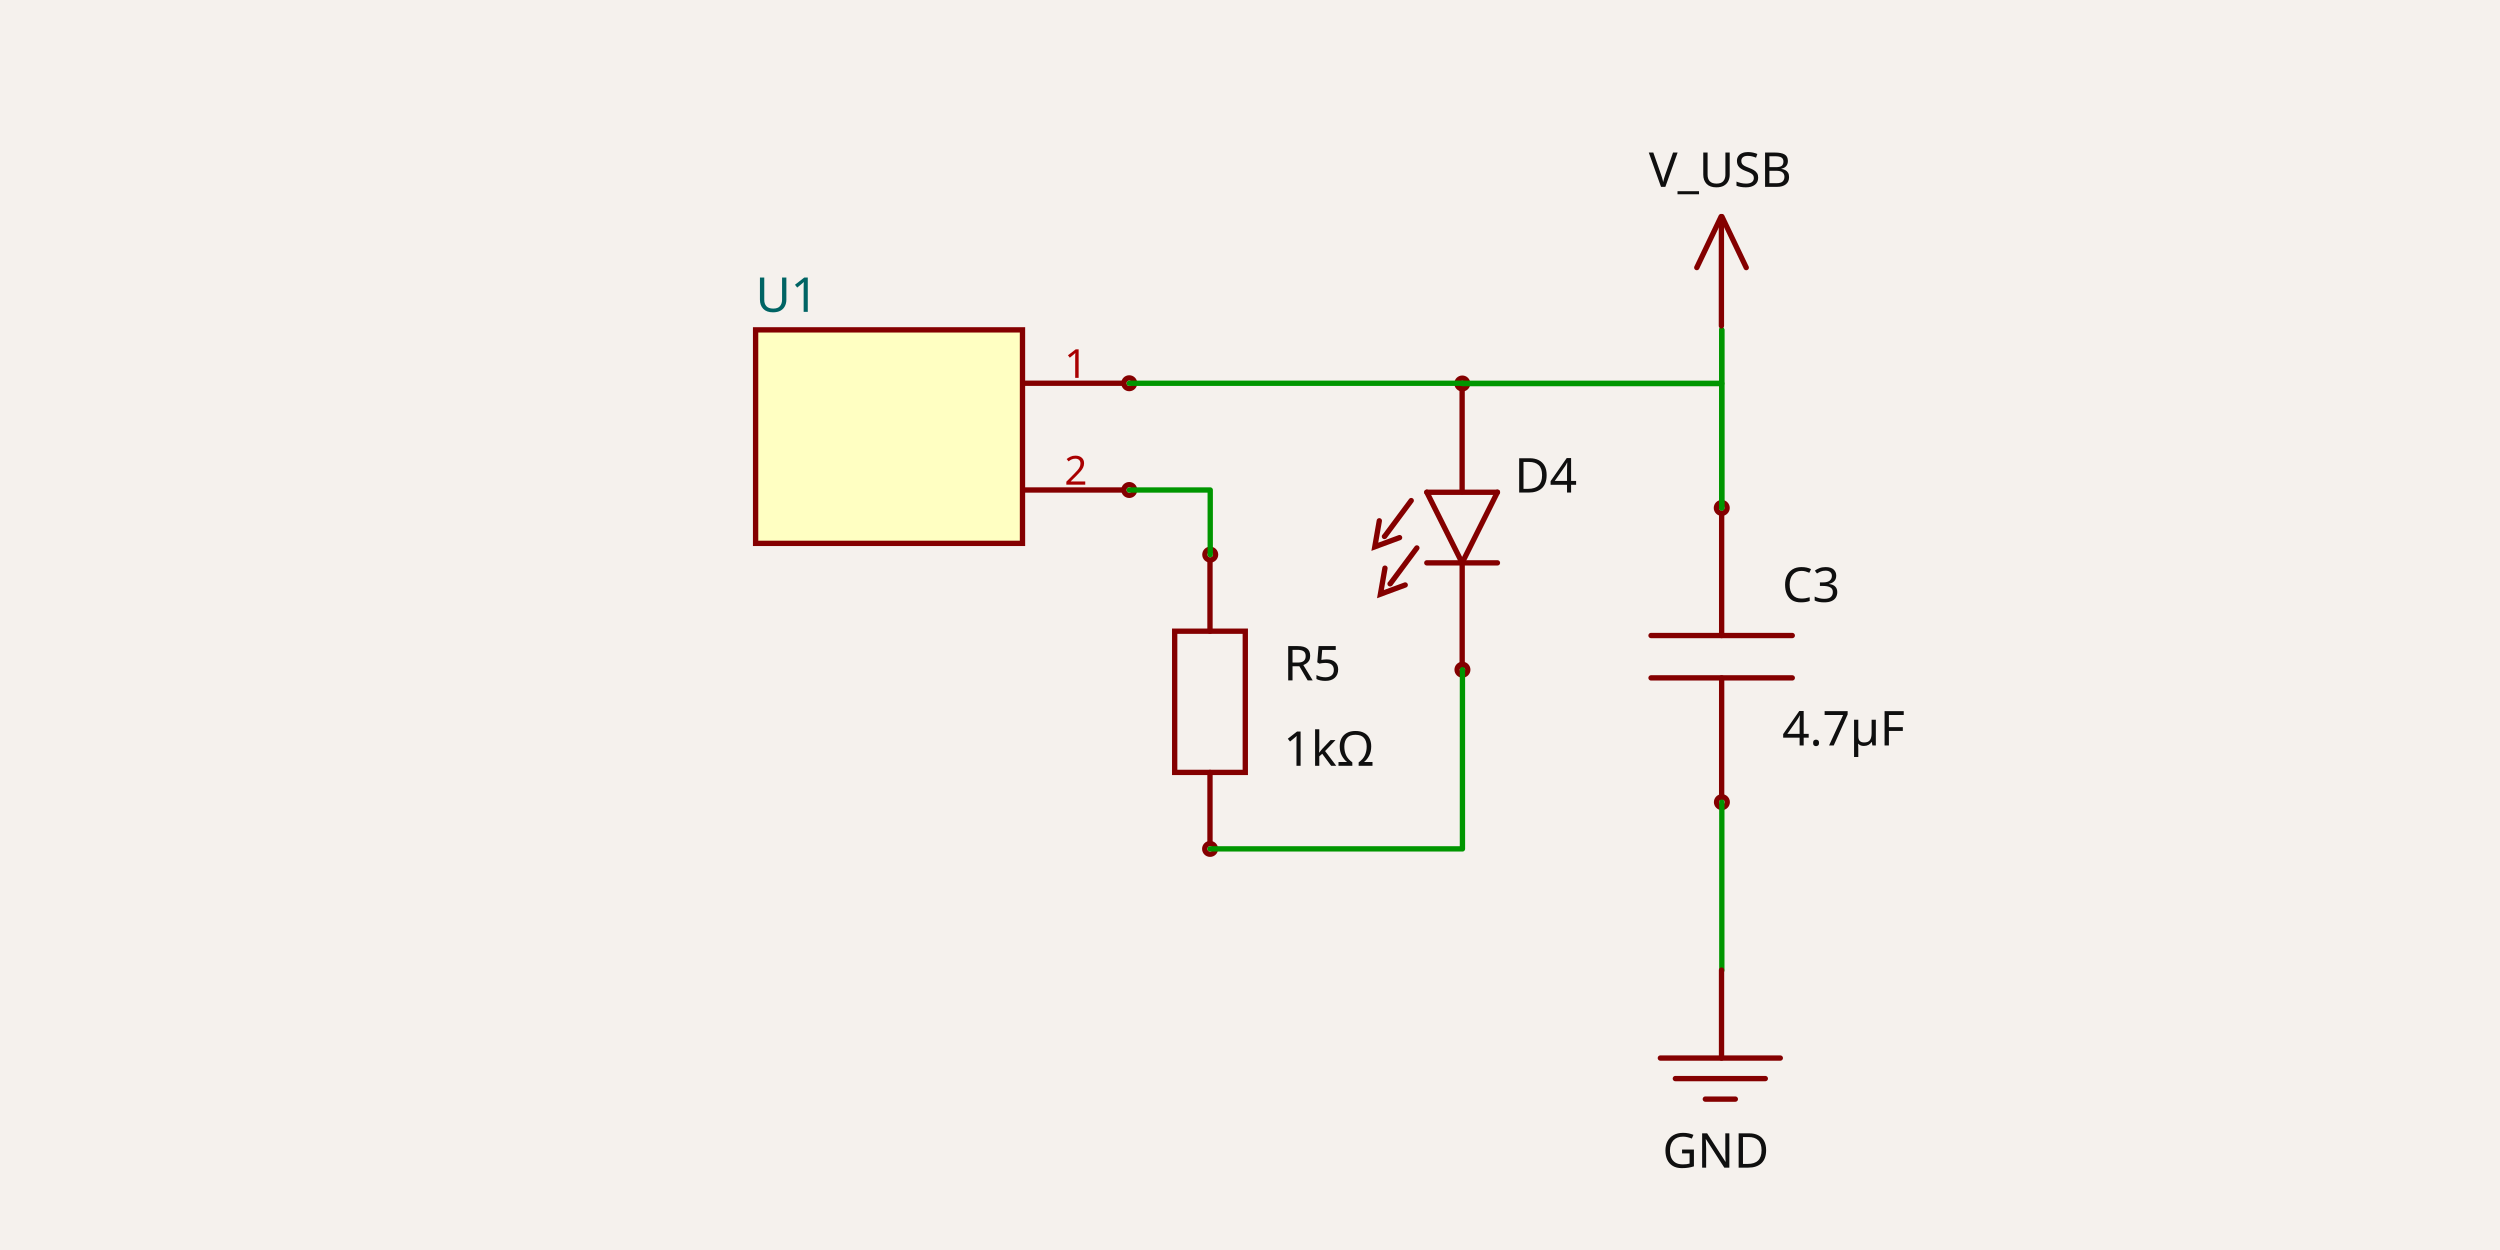
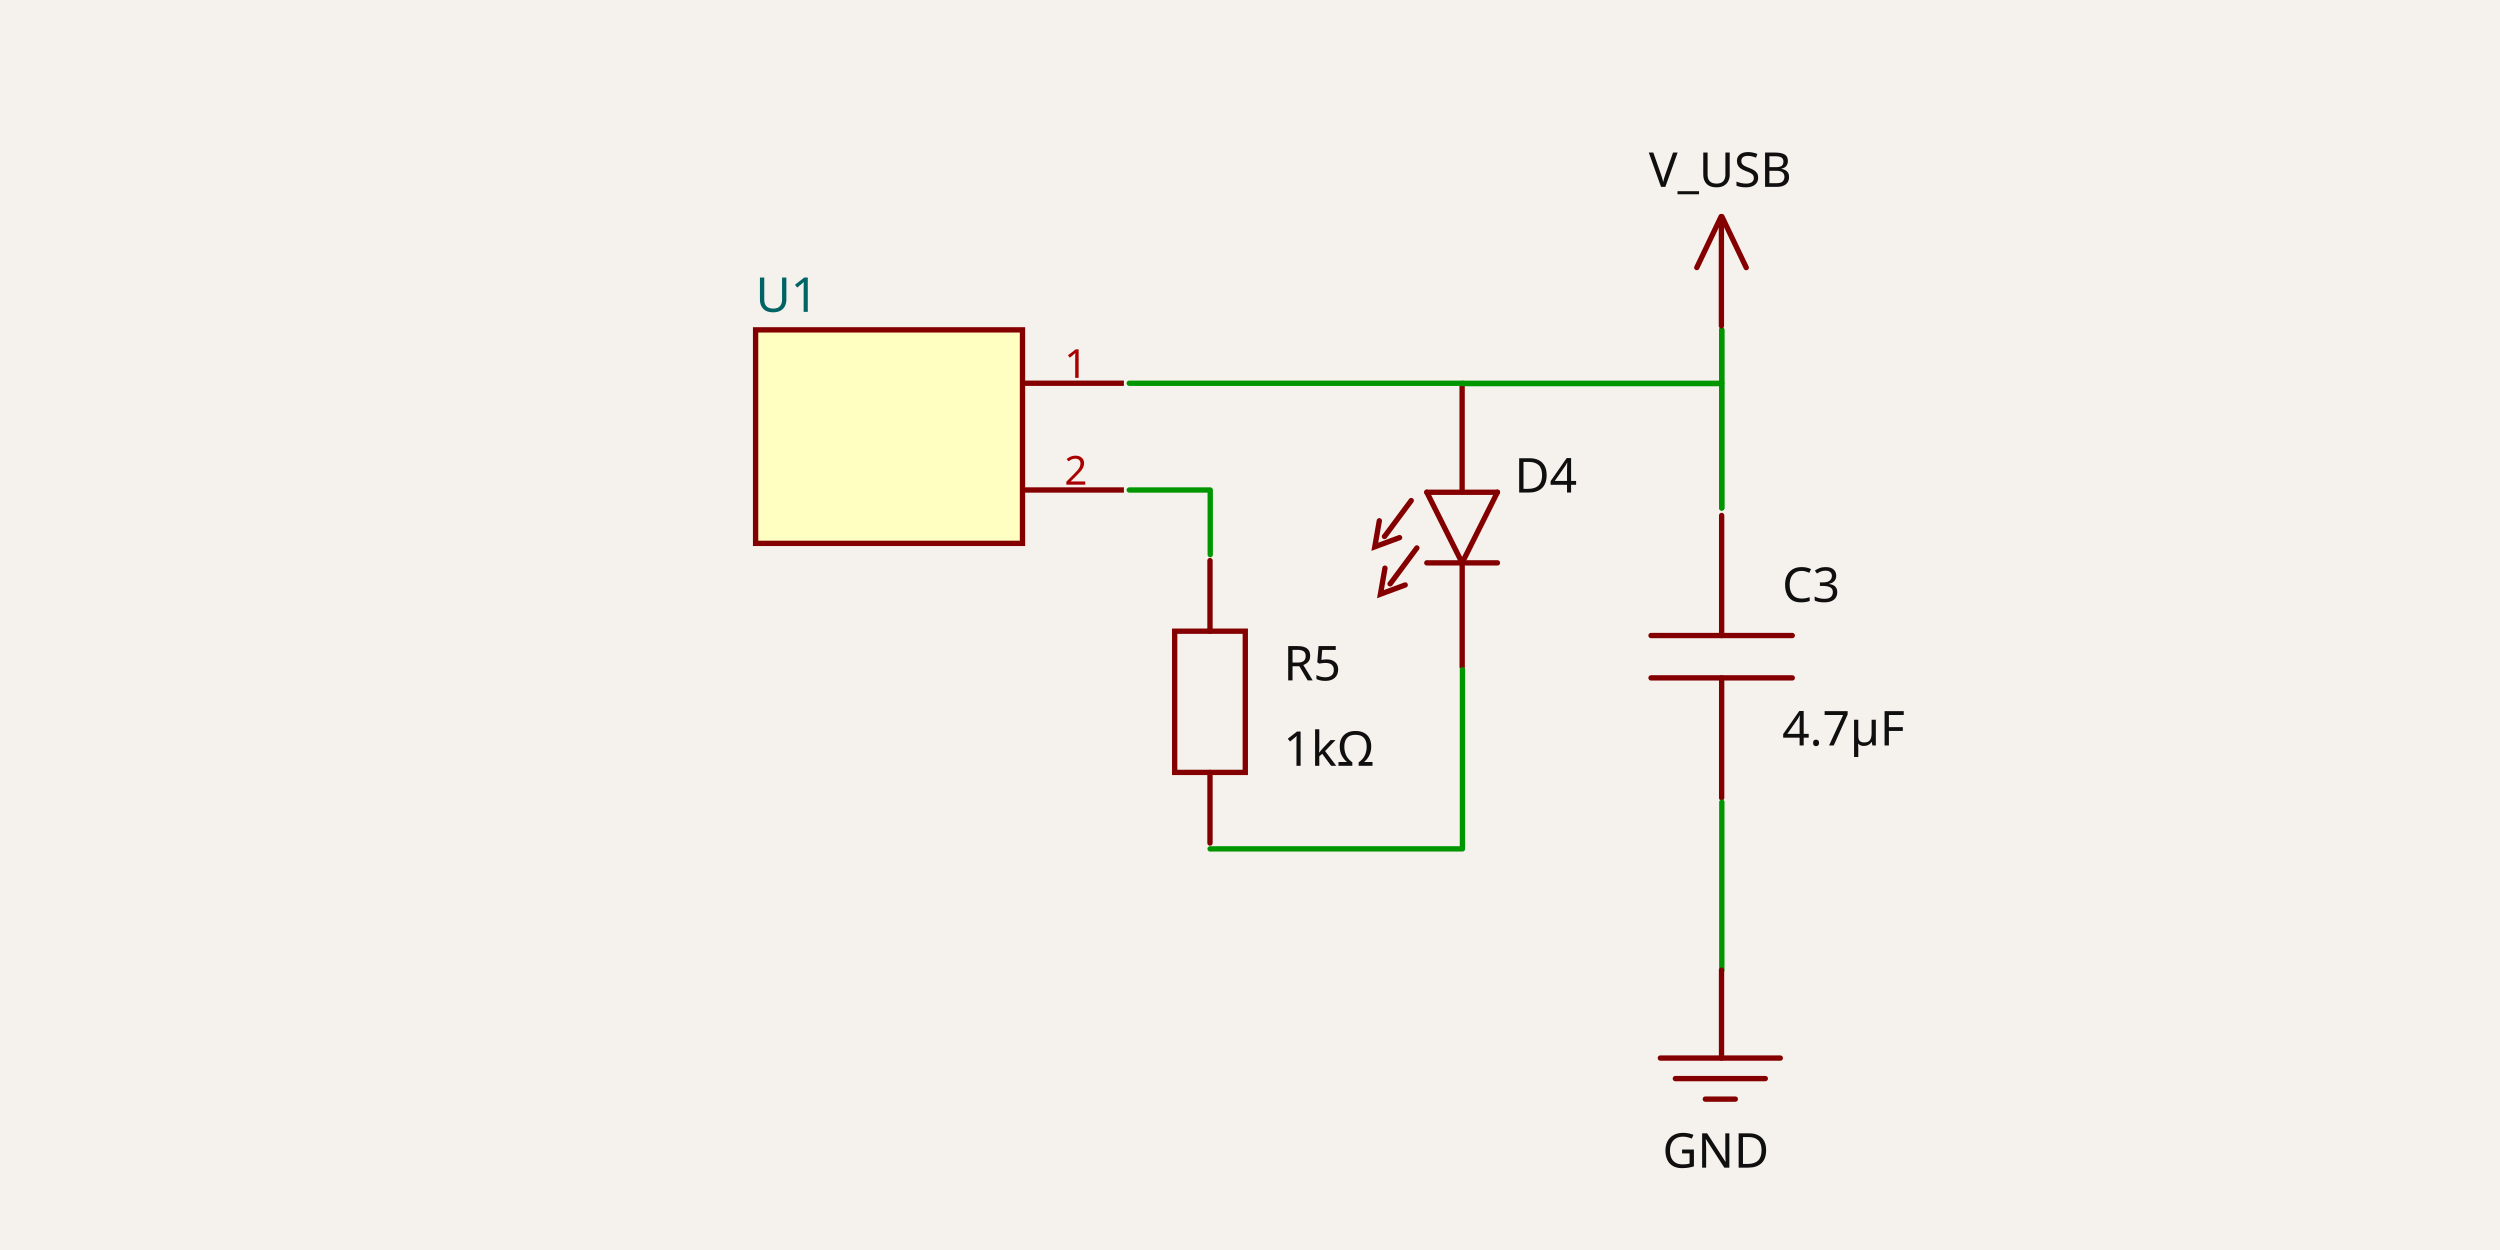
- <svg xmlns="http://www.w3.org/2000/svg" width="1200" height="600" style="background-color: rgb(245, 241, 237)" data-real-to-screen-transform="matrix(128.1029378274,0,0,-128.1029378274,426.7427194784,209.5764062856)">
+ <svg xmlns="http://www.w3.org/2000/svg" width="1200" height="600" style="background-color: rgb(245, 241, 237)" data-real-to-screen-transform="matrix(128.1029378274,0,0,-128.1029378274,426.7427194784,209.5764062856)" data-software-used-string="@tscircuit/core@0.0.532">
  <style>
              .boundary { fill: rgb(245, 241, 237); }
              .schematic-boundary { fill: none; stroke: #fff; }
              .component { fill: none; stroke: rgb(132, 0, 0); }
              .chip { fill: rgb(255, 255, 194); stroke: rgb(132, 0, 0); }
              .component-pin { fill: none; stroke: rgb(132, 0, 0); }
              .trace:hover {
                filter: invert(1);
              }
              .trace:hover .trace-crossing-outline {
                opacity: 0;
              }
              .trace:hover .trace-junction {
                filter: invert(1);
              }
              .text { font-family: sans-serif; fill: rgb(0, 150, 0); }
              .pin-number { fill: rgb(169, 0, 0); }
              .port-label { fill: rgb(0, 100, 100); }
              .component-name { fill: rgb(0, 100, 100); }
            </style>
  <rect class="boundary" x="0" y="0" width="1200" height="600" />
  <g data-circuit-json-type="schematic_component" data-schematic-component-id="schematic_component_0">
    <rect class="component chip" x="362.691" y="158.335" width="128.103" height="102.482" stroke-width="2.562px" fill="rgb(255, 255, 194)" stroke="rgb(132, 0, 0)" />
    <rect class="component-overlay" x="362.691" y="158.335" width="128.103" height="102.482" fill="transparent" />
    <text x="362.691" y="277.471" fill="#006464" text-anchor="start" dominant-baseline="middle" font-family="sans-serif" font-size="23.059px" transform="rotate(0, 362.6913, 277.471)" />
    <text x="362.691" y="141.682" fill="#006464" text-anchor="start" dominant-baseline="middle" font-family="sans-serif" font-size="23.059px" transform="rotate(0, 362.6913, 141.6818)">U1</text>
    <line class="component-pin" x1="539.473" y1="183.956" x2="490.794" y2="183.956" stroke-width="2.562px" />
-     <circle class="component-pin" cx="542.035" cy="183.956" r="2.562" stroke-width="2.562px" />
    <text class="pin-number" x="516.415" y="181.394" style="font-family: sans-serif;" fill="rgb(169, 0, 0)" text-anchor="middle" dominant-baseline="auto" font-size="19.215px" transform="">1</text>
    <line class="component-pin" x1="539.473" y1="235.197" x2="490.794" y2="235.197" stroke-width="2.562px" />
-     <circle class="component-pin" cx="542.035" cy="235.197" r="2.562" stroke-width="2.562px" />
    <text class="pin-number" x="516.415" y="232.635" style="font-family: sans-serif;" fill="rgb(169, 0, 0)" text-anchor="middle" dominant-baseline="auto" font-size="19.215px" transform="">2</text>
  </g>
  <g data-circuit-json-type="schematic_component" data-schematic-component-id="schematic_component_1">
    <rect class="component-overlay" x="563.847" y="269.085" width="33.894" height="135.576" fill="transparent" />
    <path d="M 580.794 404.661 L 580.794 370.767" stroke="rgb(132, 0, 0)" fill="none" stroke-width="2.562px" stroke-linecap="round" />
    <path d="M 580.794 302.979 L 580.794 269.085" stroke="rgb(132, 0, 0)" fill="none" stroke-width="2.562px" stroke-linecap="round" />
    <path d="M 563.847 336.873 L 563.847 302.979 L 597.741 302.979 L 597.741 370.767 L 563.847 370.767 L 563.847 336.873" stroke="rgb(132, 0, 0)" fill="none" stroke-width="2.562px" stroke-linecap="round" />
    <text x="616.101" y="318.595" fill="rgb(15, 15, 15)" font-family="sans-serif" text-anchor="start" dominant-baseline="middle" font-size="23.059px">R5</text>
    <text x="616.101" y="359.588" fill="rgb(15, 15, 15)" font-family="sans-serif" text-anchor="start" dominant-baseline="middle" font-size="23.059px">1kΩ</text>
-     <circle cx="580.84" cy="407.471" r="2.562px" stroke-width="2.562px" fill="none" stroke="rgb(132, 0, 0)" />
-     <circle cx="580.91" cy="266.228" r="2.562px" stroke-width="2.562px" fill="none" stroke="rgb(132, 0, 0)" />
  </g>
  <g data-circuit-json-type="schematic_component" data-schematic-component-id="schematic_component_2">
    <rect class="component-overlay" x="792.499" y="247.43" width="67.788" height="135.576" fill="transparent" />
    <path d="M 826.393 247.43 L 826.393 305.049" stroke="rgb(132, 0, 0)" fill="none" stroke-width="2.562px" stroke-linecap="round" />
    <path d="M 826.393 325.386 L 826.393 383.005" stroke="rgb(132, 0, 0)" fill="none" stroke-width="2.562px" stroke-linecap="round" />
    <path d="M 792.499 305.049 L 860.287 305.049" stroke="rgb(132, 0, 0)" fill="none" stroke-width="2.562px" stroke-linecap="round" />
    <path d="M 792.499 325.386 L 860.287 325.386" stroke="rgb(132, 0, 0)" fill="none" stroke-width="2.562px" stroke-linecap="round" />
    <text x="855.439" y="288.905" fill="rgb(15, 15, 15)" font-family="sans-serif" text-anchor="start" dominant-baseline="auto" font-size="23.059px">C3</text>
    <text x="855.439" y="339.934" fill="rgb(15, 15, 15)" font-family="sans-serif" text-anchor="start" dominant-baseline="hanging" font-size="23.059px">4.7µF</text>
-     <circle cx="826.508" cy="385.031" r="2.562px" stroke-width="2.562px" fill="none" stroke="rgb(132, 0, 0)" />
-     <circle cx="826.438" cy="243.808" r="2.562px" stroke-width="2.562px" fill="none" stroke="rgb(132, 0, 0)" />
  </g>
  <g data-circuit-json-type="schematic_component" data-schematic-component-id="schematic_component_3">
    <rect class="component-overlay" x="659.907" y="185.436" width="58.858" height="134.784" fill="transparent" />
    <path d="M 701.818 270.17 L 718.765 236.277" stroke="rgb(132, 0, 0)" fill="none" stroke-width="2.562px" stroke-linecap="round" />
    <path d="M 701.847 269.117 L 701.847 320.22" stroke="rgb(132, 0, 0)" fill="none" stroke-width="2.562px" stroke-linecap="round" />
    <path d="M 684.871 236.277 L 701.818 270.17" stroke="rgb(132, 0, 0)" fill="none" stroke-width="2.562px" stroke-linecap="round" />
    <path d="M 718.765 236.277 L 684.871 236.277" stroke="rgb(132, 0, 0)" fill="none" stroke-width="2.562px" stroke-linecap="round" />
    <path d="M 684.871 270.17 L 718.765 270.17" stroke="rgb(132, 0, 0)" fill="none" stroke-width="2.562px" stroke-linecap="round" />
    <path d="M 701.818 236.015 L 701.818 185.436" stroke="rgb(132, 0, 0)" fill="none" stroke-width="2.562px" stroke-linecap="round" />
    <path d="M 664.777 272.718 L 662.615 285.188 L 674.498 280.793" stroke="rgb(132, 0, 0)" fill="none" stroke-width="2.562px" stroke-linecap="round" />
    <path d="M 680.091 263.016 L 678.947 264.556 L 667.359 280.153 L 667.238 280.234" stroke="rgb(132, 0, 0)" fill="none" stroke-width="2.562px" stroke-linecap="round" />
    <path d="M 662.07 249.984 L 659.907 262.454 L 671.79 258.06" stroke="rgb(132, 0, 0)" fill="none" stroke-width="2.562px" stroke-linecap="round" />
    <path d="M 677.384 240.282 L 676.239 241.822 L 664.652 257.419 L 664.53 257.5" stroke="rgb(132, 0, 0)" fill="none" stroke-width="2.562px" stroke-linecap="round" />
    <text x="726.965" y="278.387" fill="rgb(15, 15, 15)" font-family="sans-serif" text-anchor="start" dominant-baseline="middle" font-size="23.059px" />
    <text x="726.965" y="228.427" fill="rgb(15, 15, 15)" font-family="sans-serif" text-anchor="start" dominant-baseline="middle" font-size="23.059px">D4</text>
-     <circle cx="701.912" cy="184.077" r="2.562px" stroke-width="2.562px" fill="none" stroke="rgb(132, 0, 0)" />
-     <circle cx="701.971" cy="321.457" r="2.562px" stroke-width="2.562px" fill="none" stroke="rgb(132, 0, 0)" />
  </g>
  <g class="trace" data-circuit-json-type="schematic_trace" data-schematic-trace-id="schematic_trace_0">
    <path d="M 542.035 235.197 L 580.91 235.197 L 580.91 266.228" class="trace-invisible-hover-outline" stroke="rgb(0, 150, 0)" fill="none" stroke-width="20.496px" stroke-linecap="round" opacity="0" stroke-linejoin="round" />
    <path d="M 542.035 235.197 L 580.91 235.197 L 580.91 266.228" stroke="rgb(0, 150, 0)" fill="none" stroke-width="2.562px" stroke-linecap="round" stroke-linejoin="round" />
  </g>
  <g class="trace" data-circuit-json-type="schematic_trace" data-schematic-trace-id="schematic_trace_1">
    <path d="M 542.035 183.956 L 701.912 183.956" class="trace-invisible-hover-outline" stroke="rgb(0, 150, 0)" fill="none" stroke-width="20.496px" stroke-linecap="round" opacity="0" stroke-linejoin="round" />
    <path d="M 542.035 183.956 L 701.912 183.956" stroke="rgb(0, 150, 0)" fill="none" stroke-width="2.562px" stroke-linecap="round" stroke-linejoin="round" />
  </g>
  <g class="trace" data-circuit-json-type="schematic_trace" data-schematic-trace-id="schematic_trace_2">
    <path d="M 580.84 407.471 L 701.971 407.471 L 701.971 321.457" class="trace-invisible-hover-outline" stroke="rgb(0, 150, 0)" fill="none" stroke-width="20.496px" stroke-linecap="round" opacity="0" stroke-linejoin="round" />
    <path d="M 580.84 407.471 L 701.971 407.471 L 701.971 321.457" stroke="rgb(0, 150, 0)" fill="none" stroke-width="2.562px" stroke-linecap="round" stroke-linejoin="round" />
  </g>
  <g class="trace" data-circuit-json-type="schematic_trace" data-schematic-trace-id="schematic_trace_3">
    <path d="M 826.438 243.808 L 826.438 184.077 L 701.912 184.077" class="trace-invisible-hover-outline" stroke="rgb(0, 150, 0)" fill="none" stroke-width="20.496px" stroke-linecap="round" opacity="0" stroke-linejoin="round" />
    <path d="M 826.438 243.808 L 826.438 184.077 L 701.912 184.077" stroke="rgb(0, 150, 0)" fill="none" stroke-width="2.562px" stroke-linecap="round" stroke-linejoin="round" />
  </g>
  <g class="trace" data-circuit-json-type="schematic_trace" data-schematic-trace-id="schematic_trace_4">
    <path d="M 826.438 243.808 L 826.424 243.808 L 826.424 158.335" class="trace-invisible-hover-outline" stroke="rgb(0, 150, 0)" fill="none" stroke-width="20.496px" stroke-linecap="round" opacity="0" stroke-linejoin="round" />
    <path d="M 826.438 243.808 L 826.424 243.808 L 826.424 158.335" stroke="rgb(0, 150, 0)" fill="none" stroke-width="2.562px" stroke-linecap="round" stroke-linejoin="round" />
  </g>
  <g class="trace" data-circuit-json-type="schematic_trace" data-schematic-trace-id="schematic_trace_5">
    <path d="M 701.912 184.077 L 826.424 184.077 L 826.424 158.335" class="trace-invisible-hover-outline" stroke="rgb(0, 150, 0)" fill="none" stroke-width="20.496px" stroke-linecap="round" opacity="0" stroke-linejoin="round" />
    <path d="M 701.912 184.077 L 826.424 184.077 L 826.424 158.335" stroke="rgb(0, 150, 0)" fill="none" stroke-width="2.562px" stroke-linecap="round" stroke-linejoin="round" />
  </g>
  <g class="trace" data-circuit-json-type="schematic_trace" data-schematic-trace-id="schematic_trace_6">
    <path d="M 826.508 385.031 L 826.473 385.031 L 826.473 465.782" class="trace-invisible-hover-outline" stroke="rgb(0, 150, 0)" fill="none" stroke-width="20.496px" stroke-linecap="round" opacity="0" stroke-linejoin="round" />
    <path d="M 826.508 385.031 L 826.473 385.031 L 826.473 465.782" stroke="rgb(0, 150, 0)" fill="none" stroke-width="2.562px" stroke-linecap="round" stroke-linejoin="round" />
  </g>
  <rect class="component-overlay" x="814.461" y="103.954" width="23.735" height="52.466" fill="transparent" />
  <path d="M 826.141 103.954 L 814.461 128.431" stroke="rgb(132, 0, 0)" fill="none" stroke-width="2.562px" stroke-linecap="round" />
  <path d="M 826.516 103.967 L 838.196 128.444" stroke="rgb(132, 0, 0)" fill="none" stroke-width="2.562px" stroke-linecap="round" />
  <path d="M 826.276 104.6 L 826.276 156.421" stroke="rgb(132, 0, 0)" fill="none" stroke-width="2.562px" stroke-linecap="round" />
  <text x="825.703" y="96.447" fill="rgb(15, 15, 15)" font-family="sans-serif" text-anchor="middle" dominant-baseline="ideographic" font-size="23.059px">V_USB</text>
  <rect class="component-overlay" x="796.979" y="465.643" width="57.559" height="61.929" fill="transparent" />
  <path d="M 826.334 465.643 L 826.334 507.87" stroke="rgb(132, 0, 0)" fill="none" stroke-width="2.562px" stroke-linecap="round" />
  <path d="M 796.979 507.866 L 854.538 507.866" stroke="rgb(132, 0, 0)" fill="none" stroke-width="2.562px" stroke-linecap="round" />
  <path d="M 804.174 517.719 L 847.343 517.719" stroke="rgb(132, 0, 0)" fill="none" stroke-width="2.562px" stroke-linecap="round" />
  <path d="M 818.564 527.572 L 832.954 527.572" stroke="rgb(132, 0, 0)" fill="none" stroke-width="2.562px" stroke-linecap="round" />
  <text x="823.576" y="542.577" fill="rgb(15, 15, 15)" font-family="sans-serif" text-anchor="middle" dominant-baseline="hanging" font-size="23.059px">GND</text>
</svg>
